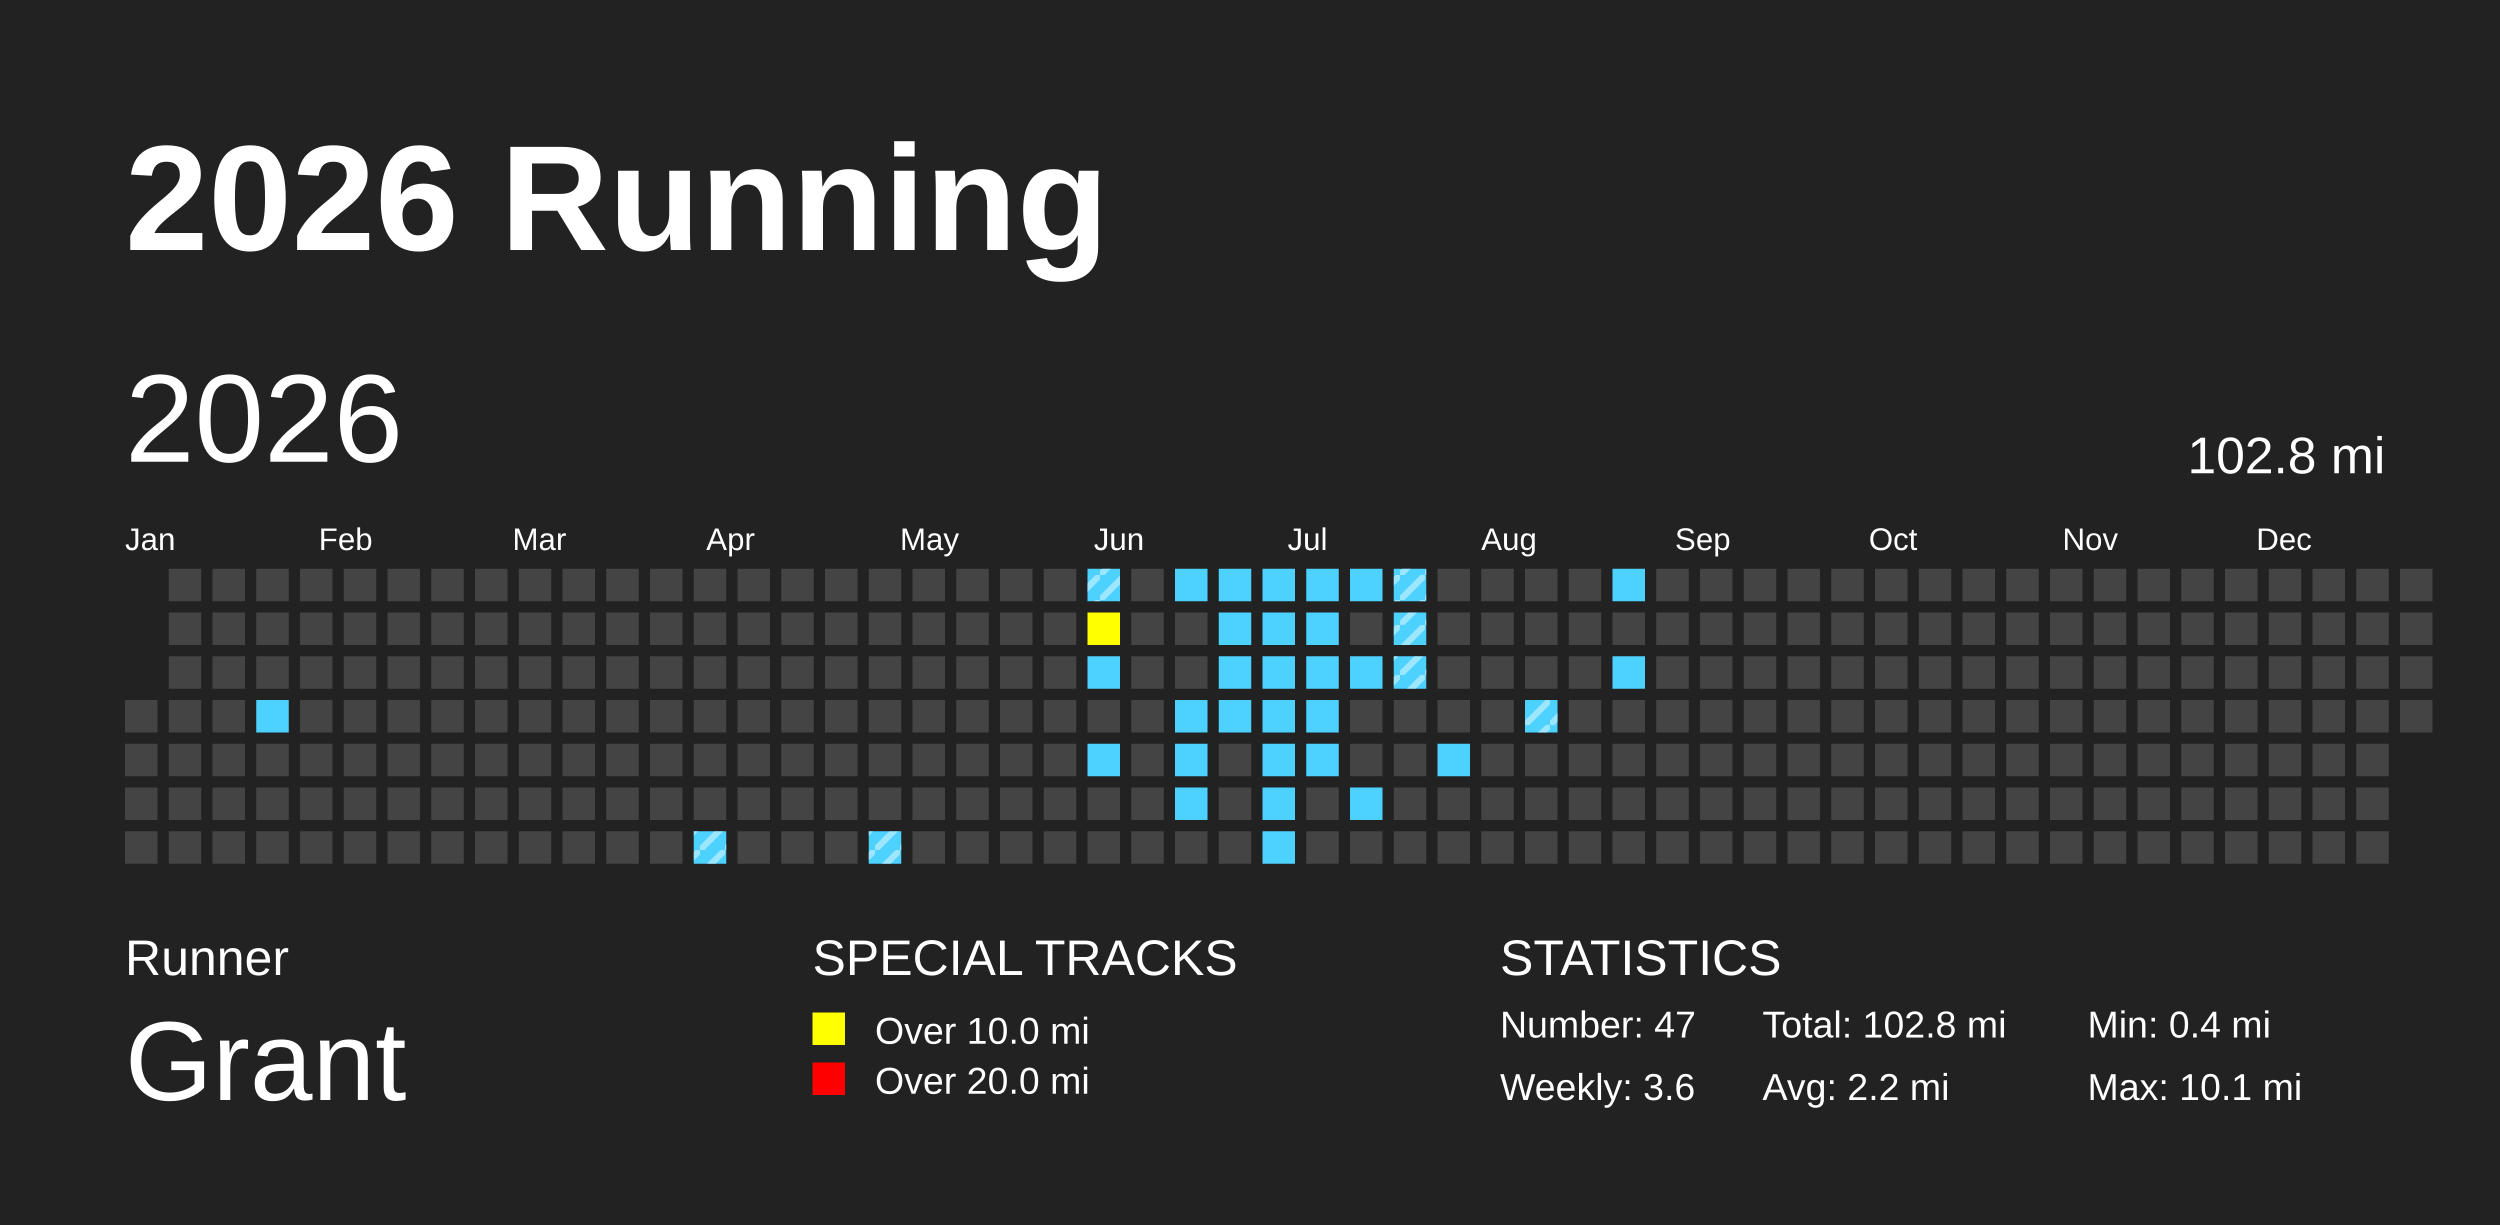
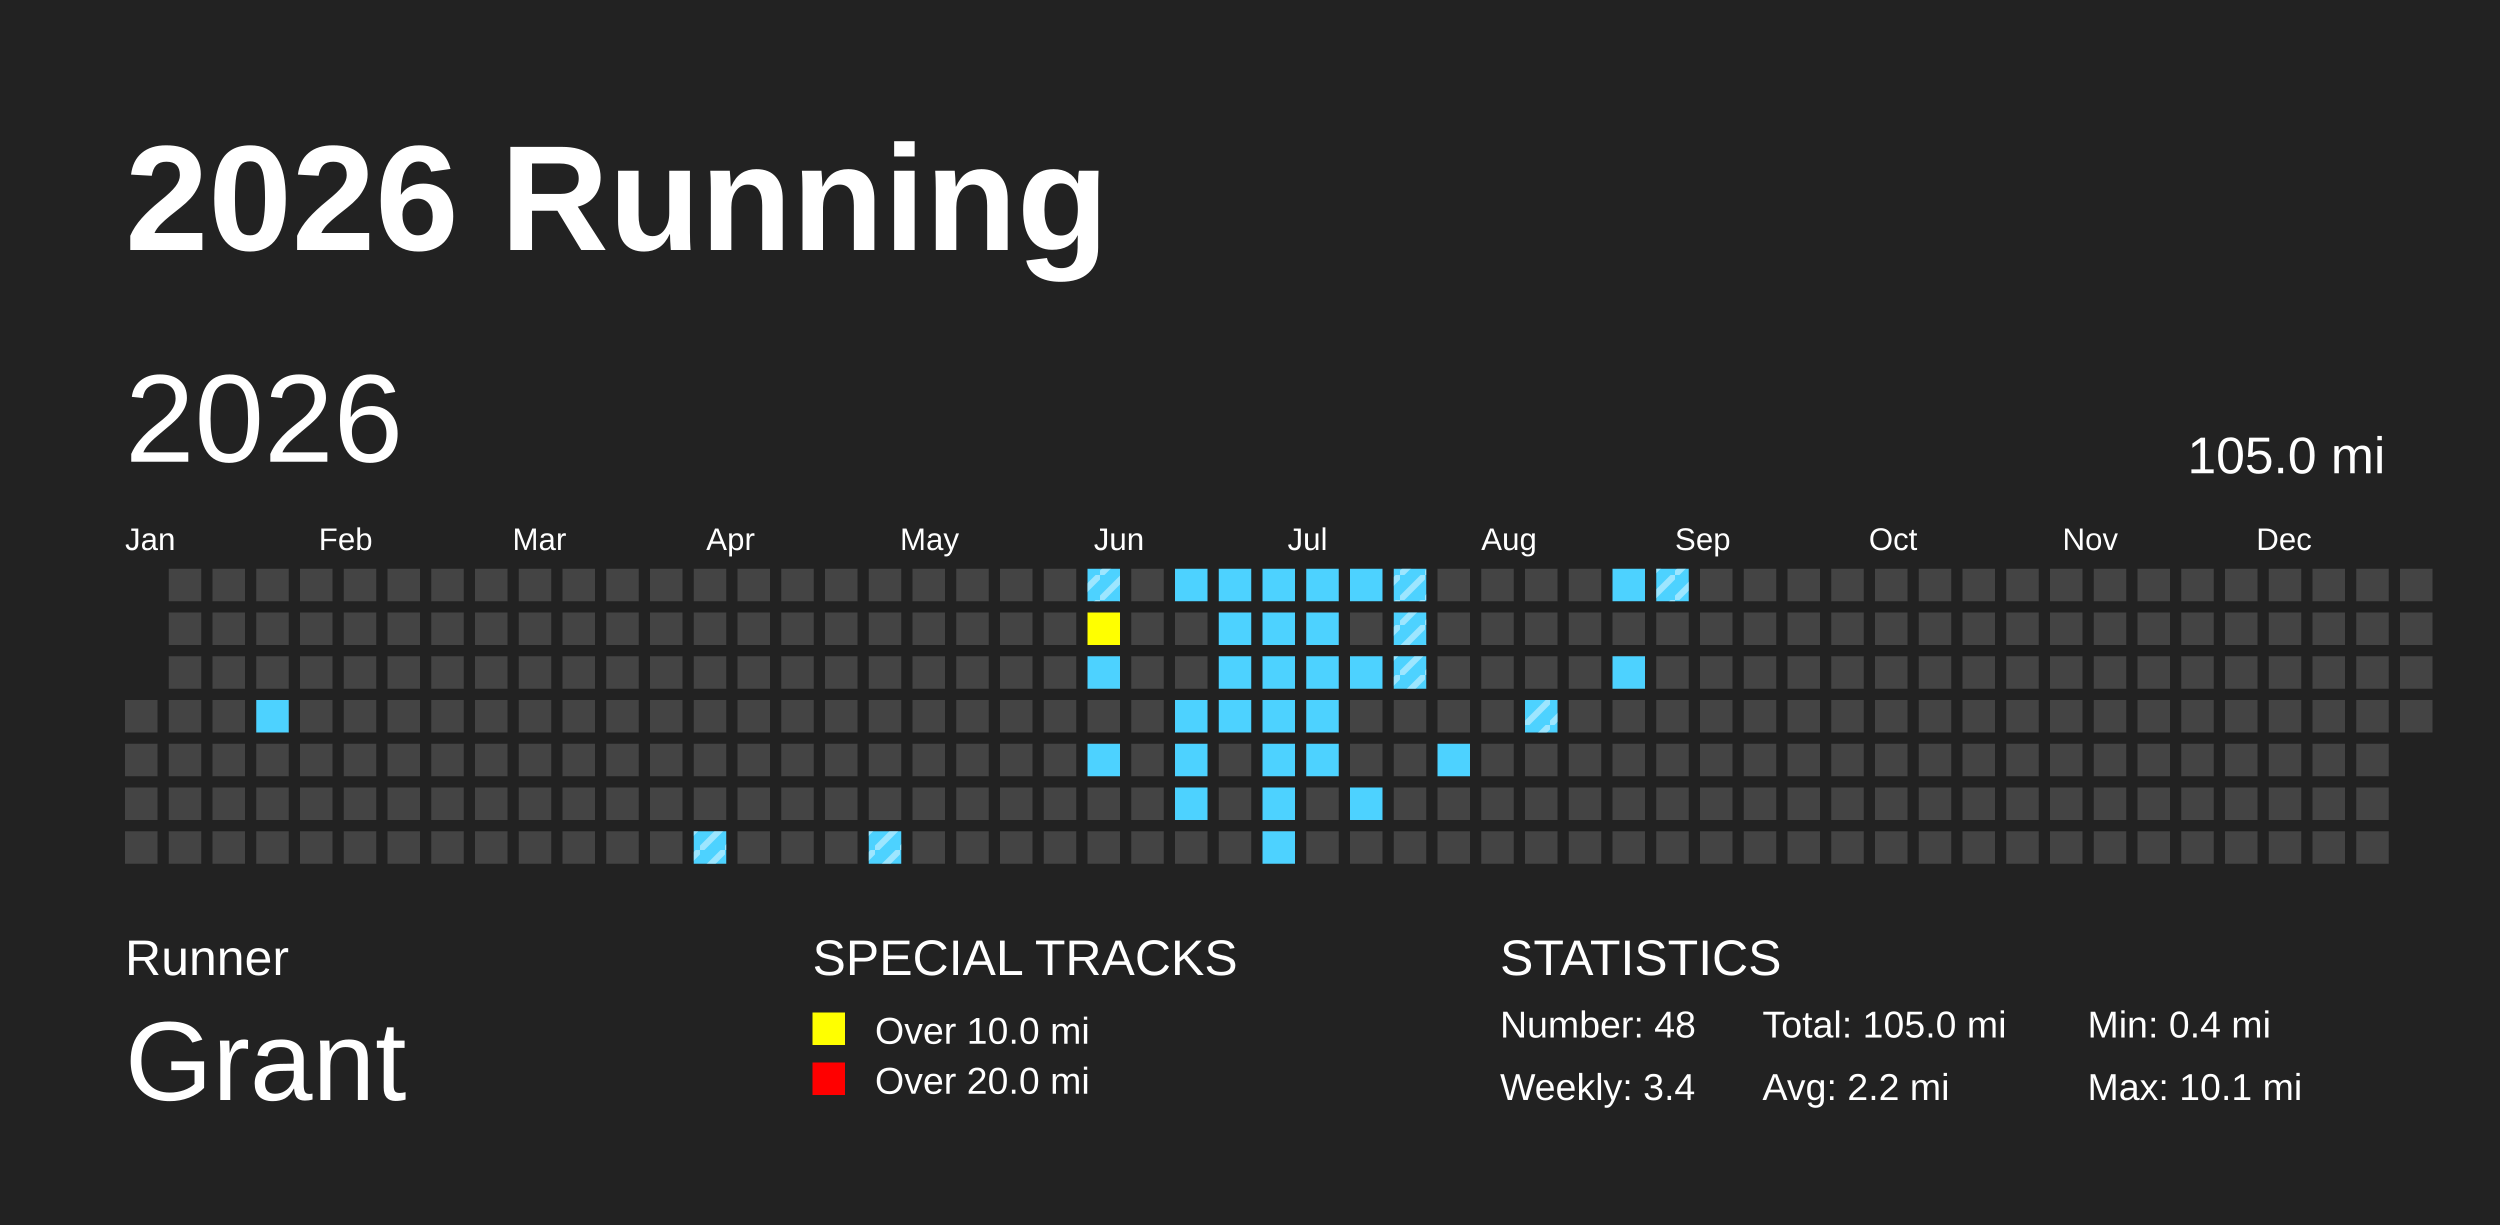
<svg xmlns="http://www.w3.org/2000/svg" baseProfile="full" height="98mm" version="1.1" viewBox="0,0,200,98" width="200mm">
  <defs>
    <pattern height="2" id="indoor-stripe" patternUnits="userSpaceOnUse" width="2">
      <line stroke="white" stroke-opacity="0.45" stroke-width="0.5" x1="0" x2="2" y1="2" y2="0" />
    </pattern>
  </defs>
  <rect fill="#222222" height="98" width="200" x="0" y="0" />
  <text fill="#FFFFFF" style="font-size:12px; font-family:Arial; font-weight:bold;" x="10" y="20">2026 Running</text>
  <text fill="#FFFFFF" style="font-size:4px; font-family:Arial" x="10" y="78">Runner</text>
  <text fill="#FFFFFF" style="font-size:9px; font-family:Arial" x="10" y="88">Grant</text>
  <text fill="#FFFFFF" style="font-size:4px; font-family:Arial" x="65" y="78">SPECIAL TRACKS</text>
  <rect fill="yellow" height="2.6" width="2.6" x="65" y="81" />
  <text fill="#FFFFFF" style="font-size:3px; font-family:Arial" x="70" y="83.5">Over 10.0 mi</text>
  <rect fill="red" height="2.6" width="2.6" x="65" y="85" />
  <text fill="#FFFFFF" style="font-size:3px; font-family:Arial" x="70" y="87.5">Over 20.0 mi</text>
  <text fill="#FFFFFF" style="font-size:4px; font-family:Arial" x="120" y="78">STATISTICS</text>
-   <text fill="#FFFFFF" style="font-size:3px; font-family:Arial" x="120" y="83">Number: 47</text>
-   <text fill="#FFFFFF" style="font-size:3px; font-family:Arial" x="120" y="88">Weekly: 3.6</text>
-   <text fill="#FFFFFF" style="font-size:3px; font-family:Arial" x="141" y="83">Total: 102.8 mi</text>
+   <text fill="#FFFFFF" style="font-size:3px; font-family:Arial" x="120" y="83">Number: 48</text>
+   <text fill="#FFFFFF" style="font-size:3px; font-family:Arial" x="120" y="88">Weekly: 3.4</text>
+   <text fill="#FFFFFF" style="font-size:3px; font-family:Arial" x="141" y="83">Total: 105.0 mi</text>
  <text fill="#FFFFFF" style="font-size:3px; font-family:Arial" x="141" y="88">Avg: 2.2 mi</text>
  <text fill="#FFFFFF" style="font-size:3px; font-family:Arial" x="167" y="83">Min: 0.4 mi</text>
  <text fill="#FFFFFF" style="font-size:3px; font-family:Arial" x="167" y="88">Max: 10.1 mi</text>
  <text dominant-baseline="hanging" fill="#FFFFFF" style="font-size:10.0px; font-family:Arial;" x="10" y="30">2026</text>
-   <text dominant-baseline="hanging" fill="#FFFFFF" style="font-size:4.125px; font-family:Arial;" x="175" y="35">102.8 mi</text>
+   <text dominant-baseline="hanging" fill="#FFFFFF" style="font-size:4.125px; font-family:Arial;" x="175" y="35">105.0 mi</text>
  <text fill="#FFFFFF" style="font-size:2.5px; font-family:Arial" x="10.0" y="44">Jan</text>
  <text fill="#FFFFFF" style="font-size:2.5px; font-family:Arial" x="25.5" y="44">Feb</text>
  <text fill="#FFFFFF" style="font-size:2.5px; font-family:Arial" x="41.0" y="44">Mar</text>
  <text fill="#FFFFFF" style="font-size:2.5px; font-family:Arial" x="56.5" y="44">Apr</text>
  <text fill="#FFFFFF" style="font-size:2.5px; font-family:Arial" x="72.0" y="44">May</text>
  <text fill="#FFFFFF" style="font-size:2.5px; font-family:Arial" x="87.5" y="44">Jun</text>
  <text fill="#FFFFFF" style="font-size:2.5px; font-family:Arial" x="103.0" y="44">Jul</text>
  <text fill="#FFFFFF" style="font-size:2.5px; font-family:Arial" x="118.5" y="44">Aug</text>
  <text fill="#FFFFFF" style="font-size:2.5px; font-family:Arial" x="134.0" y="44">Sep</text>
  <text fill="#FFFFFF" style="font-size:2.5px; font-family:Arial" x="149.5" y="44">Oct</text>
  <text fill="#FFFFFF" style="font-size:2.5px; font-family:Arial" x="165.0" y="44">Nov</text>
  <text fill="#FFFFFF" style="font-size:2.5px; font-family:Arial" x="180.5" y="44">Dec</text>
  <rect fill="#444444" height="2.6" width="2.6" x="10.0" y="56.0" />
  <rect fill="#444444" height="2.6" width="2.6" x="10.0" y="59.5" />
  <rect fill="#444444" height="2.6" width="2.6" x="10.0" y="63.0" />
  <rect fill="#444444" height="2.6" width="2.6" x="10.0" y="66.5" />
  <rect fill="#444444" height="2.6" width="2.6" x="13.5" y="45.5" />
  <rect fill="#444444" height="2.6" width="2.6" x="13.5" y="49.0" />
  <rect fill="#444444" height="2.6" width="2.6" x="13.5" y="52.5" />
  <rect fill="#444444" height="2.6" width="2.6" x="13.5" y="56.0" />
  <rect fill="#444444" height="2.6" width="2.6" x="13.5" y="59.5" />
  <rect fill="#444444" height="2.6" width="2.6" x="13.5" y="63.0" />
  <rect fill="#444444" height="2.6" width="2.6" x="13.5" y="66.5" />
  <rect fill="#444444" height="2.6" width="2.6" x="17.0" y="45.5" />
  <rect fill="#444444" height="2.6" width="2.6" x="17.0" y="49.0" />
  <rect fill="#444444" height="2.6" width="2.6" x="17.0" y="52.5" />
  <rect fill="#444444" height="2.6" width="2.6" x="17.0" y="56.0" />
  <rect fill="#444444" height="2.6" width="2.6" x="17.0" y="59.5" />
  <rect fill="#444444" height="2.6" width="2.6" x="17.0" y="63.0" />
  <rect fill="#444444" height="2.6" width="2.6" x="17.0" y="66.5" />
  <rect fill="#444444" height="2.6" width="2.6" x="20.5" y="45.5" />
  <rect fill="#444444" height="2.6" width="2.6" x="20.5" y="49.0" />
  <rect fill="#444444" height="2.6" width="2.6" x="20.5" y="52.5" />
  <rect fill="#4DD2FF" height="2.6" width="2.6" x="20.5" y="56.0" />
  <rect fill="#444444" height="2.6" width="2.6" x="20.5" y="59.5" />
  <rect fill="#444444" height="2.6" width="2.6" x="20.5" y="63.0" />
  <rect fill="#444444" height="2.6" width="2.6" x="20.5" y="66.5" />
  <rect fill="#444444" height="2.6" width="2.6" x="24.0" y="45.5" />
  <rect fill="#444444" height="2.6" width="2.6" x="24.0" y="49.0" />
  <rect fill="#444444" height="2.6" width="2.6" x="24.0" y="52.5" />
  <rect fill="#444444" height="2.6" width="2.6" x="24.0" y="56.0" />
  <rect fill="#444444" height="2.6" width="2.6" x="24.0" y="59.5" />
  <rect fill="#444444" height="2.6" width="2.6" x="24.0" y="63.0" />
  <rect fill="#444444" height="2.6" width="2.6" x="24.0" y="66.5" />
  <rect fill="#444444" height="2.6" width="2.6" x="27.5" y="45.5" />
  <rect fill="#444444" height="2.6" width="2.6" x="27.5" y="49.0" />
  <rect fill="#444444" height="2.6" width="2.6" x="27.5" y="52.5" />
  <rect fill="#444444" height="2.6" width="2.6" x="27.5" y="56.0" />
  <rect fill="#444444" height="2.6" width="2.6" x="27.5" y="59.5" />
  <rect fill="#444444" height="2.6" width="2.6" x="27.5" y="63.0" />
  <rect fill="#444444" height="2.6" width="2.6" x="27.5" y="66.5" />
  <rect fill="#444444" height="2.6" width="2.6" x="31.0" y="45.5" />
  <rect fill="#444444" height="2.6" width="2.6" x="31.0" y="49.0" />
  <rect fill="#444444" height="2.6" width="2.6" x="31.0" y="52.5" />
  <rect fill="#444444" height="2.6" width="2.6" x="31.0" y="56.0" />
  <rect fill="#444444" height="2.6" width="2.6" x="31.0" y="59.5" />
  <rect fill="#444444" height="2.6" width="2.6" x="31.0" y="63.0" />
  <rect fill="#444444" height="2.6" width="2.6" x="31.0" y="66.5" />
  <rect fill="#444444" height="2.6" width="2.6" x="34.5" y="45.5" />
  <rect fill="#444444" height="2.6" width="2.6" x="34.5" y="49.0" />
  <rect fill="#444444" height="2.6" width="2.6" x="34.5" y="52.5" />
  <rect fill="#444444" height="2.6" width="2.6" x="34.5" y="56.0" />
  <rect fill="#444444" height="2.6" width="2.6" x="34.5" y="59.5" />
  <rect fill="#444444" height="2.6" width="2.6" x="34.5" y="63.0" />
  <rect fill="#444444" height="2.6" width="2.6" x="34.5" y="66.5" />
  <rect fill="#444444" height="2.6" width="2.6" x="38.0" y="45.5" />
  <rect fill="#444444" height="2.6" width="2.6" x="38.0" y="49.0" />
  <rect fill="#444444" height="2.6" width="2.6" x="38.0" y="52.5" />
  <rect fill="#444444" height="2.6" width="2.6" x="38.0" y="56.0" />
  <rect fill="#444444" height="2.6" width="2.6" x="38.0" y="59.5" />
  <rect fill="#444444" height="2.6" width="2.6" x="38.0" y="63.0" />
  <rect fill="#444444" height="2.6" width="2.6" x="38.0" y="66.5" />
  <rect fill="#444444" height="2.6" width="2.6" x="41.5" y="45.5" />
  <rect fill="#444444" height="2.6" width="2.6" x="41.5" y="49.0" />
  <rect fill="#444444" height="2.6" width="2.6" x="41.5" y="52.5" />
  <rect fill="#444444" height="2.6" width="2.6" x="41.5" y="56.0" />
  <rect fill="#444444" height="2.6" width="2.6" x="41.5" y="59.5" />
  <rect fill="#444444" height="2.6" width="2.6" x="41.5" y="63.0" />
  <rect fill="#444444" height="2.6" width="2.6" x="41.5" y="66.5" />
  <rect fill="#444444" height="2.6" width="2.6" x="45.0" y="45.5" />
  <rect fill="#444444" height="2.6" width="2.6" x="45.0" y="49.0" />
  <rect fill="#444444" height="2.6" width="2.6" x="45.0" y="52.5" />
  <rect fill="#444444" height="2.6" width="2.6" x="45.0" y="56.0" />
  <rect fill="#444444" height="2.6" width="2.6" x="45.0" y="59.5" />
  <rect fill="#444444" height="2.6" width="2.6" x="45.0" y="63.0" />
  <rect fill="#444444" height="2.6" width="2.6" x="45.0" y="66.5" />
  <rect fill="#444444" height="2.6" width="2.6" x="48.5" y="45.5" />
  <rect fill="#444444" height="2.6" width="2.6" x="48.5" y="49.0" />
  <rect fill="#444444" height="2.6" width="2.6" x="48.5" y="52.5" />
  <rect fill="#444444" height="2.6" width="2.6" x="48.5" y="56.0" />
  <rect fill="#444444" height="2.6" width="2.6" x="48.5" y="59.5" />
  <rect fill="#444444" height="2.6" width="2.6" x="48.5" y="63.0" />
  <rect fill="#444444" height="2.6" width="2.6" x="48.5" y="66.5" />
  <rect fill="#444444" height="2.6" width="2.6" x="52.0" y="45.5" />
  <rect fill="#444444" height="2.6" width="2.6" x="52.0" y="49.0" />
  <rect fill="#444444" height="2.6" width="2.6" x="52.0" y="52.5" />
  <rect fill="#444444" height="2.6" width="2.6" x="52.0" y="56.0" />
  <rect fill="#444444" height="2.6" width="2.6" x="52.0" y="59.5" />
  <rect fill="#444444" height="2.6" width="2.6" x="52.0" y="63.0" />
  <rect fill="#444444" height="2.6" width="2.6" x="52.0" y="66.5" />
  <rect fill="#444444" height="2.6" width="2.6" x="55.5" y="45.5" />
  <rect fill="#444444" height="2.6" width="2.6" x="55.5" y="49.0" />
  <rect fill="#444444" height="2.6" width="2.6" x="55.5" y="52.5" />
  <rect fill="#444444" height="2.6" width="2.6" x="55.5" y="56.0" />
  <rect fill="#444444" height="2.6" width="2.6" x="55.5" y="59.5" />
  <rect fill="#444444" height="2.6" width="2.6" x="55.5" y="63.0" />
  <rect fill="#4DD2FF" height="2.6" width="2.6" x="55.5" y="66.5" />
  <rect fill="url(#indoor-stripe)" height="2.6" style="pointer-events: none;" width="2.6" x="55.5" y="66.5" />
  <rect fill="#444444" height="2.6" width="2.6" x="59.0" y="45.5" />
  <rect fill="#444444" height="2.6" width="2.6" x="59.0" y="49.0" />
  <rect fill="#444444" height="2.6" width="2.6" x="59.0" y="52.5" />
  <rect fill="#444444" height="2.6" width="2.6" x="59.0" y="56.0" />
  <rect fill="#444444" height="2.6" width="2.6" x="59.0" y="59.5" />
  <rect fill="#444444" height="2.6" width="2.6" x="59.0" y="63.0" />
  <rect fill="#444444" height="2.6" width="2.6" x="59.0" y="66.5" />
  <rect fill="#444444" height="2.6" width="2.6" x="62.5" y="45.5" />
  <rect fill="#444444" height="2.6" width="2.6" x="62.5" y="49.0" />
  <rect fill="#444444" height="2.6" width="2.6" x="62.5" y="52.5" />
  <rect fill="#444444" height="2.6" width="2.6" x="62.5" y="56.0" />
  <rect fill="#444444" height="2.6" width="2.6" x="62.5" y="59.5" />
  <rect fill="#444444" height="2.6" width="2.6" x="62.5" y="63.0" />
  <rect fill="#444444" height="2.6" width="2.6" x="62.5" y="66.5" />
  <rect fill="#444444" height="2.6" width="2.6" x="66.0" y="45.5" />
  <rect fill="#444444" height="2.6" width="2.6" x="66.0" y="49.0" />
  <rect fill="#444444" height="2.6" width="2.6" x="66.0" y="52.5" />
  <rect fill="#444444" height="2.6" width="2.6" x="66.0" y="56.0" />
  <rect fill="#444444" height="2.6" width="2.6" x="66.0" y="59.5" />
  <rect fill="#444444" height="2.6" width="2.6" x="66.0" y="63.0" />
  <rect fill="#444444" height="2.6" width="2.6" x="66.0" y="66.5" />
  <rect fill="#444444" height="2.6" width="2.6" x="69.5" y="45.5" />
  <rect fill="#444444" height="2.6" width="2.6" x="69.5" y="49.0" />
  <rect fill="#444444" height="2.6" width="2.6" x="69.5" y="52.5" />
  <rect fill="#444444" height="2.6" width="2.6" x="69.5" y="56.0" />
  <rect fill="#444444" height="2.6" width="2.6" x="69.5" y="59.5" />
  <rect fill="#444444" height="2.6" width="2.6" x="69.5" y="63.0" />
  <rect fill="#4DD2FF" height="2.6" width="2.6" x="69.5" y="66.5" />
  <rect fill="url(#indoor-stripe)" height="2.6" style="pointer-events: none;" width="2.6" x="69.5" y="66.5" />
  <rect fill="#444444" height="2.6" width="2.6" x="73.0" y="45.5" />
  <rect fill="#444444" height="2.6" width="2.6" x="73.0" y="49.0" />
  <rect fill="#444444" height="2.6" width="2.6" x="73.0" y="52.5" />
  <rect fill="#444444" height="2.6" width="2.6" x="73.0" y="56.0" />
  <rect fill="#444444" height="2.6" width="2.6" x="73.0" y="59.5" />
  <rect fill="#444444" height="2.6" width="2.6" x="73.0" y="63.0" />
  <rect fill="#444444" height="2.6" width="2.6" x="73.0" y="66.5" />
  <rect fill="#444444" height="2.6" width="2.6" x="76.5" y="45.5" />
  <rect fill="#444444" height="2.6" width="2.6" x="76.5" y="49.0" />
  <rect fill="#444444" height="2.6" width="2.6" x="76.5" y="52.5" />
  <rect fill="#444444" height="2.6" width="2.6" x="76.5" y="56.0" />
  <rect fill="#444444" height="2.6" width="2.6" x="76.5" y="59.5" />
  <rect fill="#444444" height="2.6" width="2.6" x="76.5" y="63.0" />
  <rect fill="#444444" height="2.6" width="2.6" x="76.5" y="66.5" />
  <rect fill="#444444" height="2.6" width="2.6" x="80.0" y="45.5" />
  <rect fill="#444444" height="2.6" width="2.6" x="80.0" y="49.0" />
  <rect fill="#444444" height="2.6" width="2.6" x="80.0" y="52.5" />
  <rect fill="#444444" height="2.6" width="2.6" x="80.0" y="56.0" />
  <rect fill="#444444" height="2.6" width="2.6" x="80.0" y="59.5" />
  <rect fill="#444444" height="2.6" width="2.6" x="80.0" y="63.0" />
  <rect fill="#444444" height="2.6" width="2.6" x="80.0" y="66.5" />
  <rect fill="#444444" height="2.6" width="2.6" x="83.5" y="45.5" />
  <rect fill="#444444" height="2.6" width="2.6" x="83.5" y="49.0" />
  <rect fill="#444444" height="2.6" width="2.6" x="83.5" y="52.5" />
  <rect fill="#444444" height="2.6" width="2.6" x="83.5" y="56.0" />
  <rect fill="#444444" height="2.6" width="2.6" x="83.5" y="59.5" />
  <rect fill="#444444" height="2.6" width="2.6" x="83.5" y="63.0" />
  <rect fill="#444444" height="2.6" width="2.6" x="83.5" y="66.5" />
  <rect fill="#4DD2FF" height="2.6" width="2.6" x="87.0" y="45.5" />
  <rect fill="url(#indoor-stripe)" height="2.6" style="pointer-events: none;" width="2.6" x="87.0" y="45.5" />
  <rect fill="yellow" height="2.6" width="2.6" x="87.0" y="49.0" />
  <rect fill="#4DD2FF" height="2.6" width="2.6" x="87.0" y="52.5" />
  <rect fill="#444444" height="2.6" width="2.6" x="87.0" y="56.0" />
  <rect fill="#4DD2FF" height="2.6" width="2.6" x="87.0" y="59.5" />
  <rect fill="#444444" height="2.6" width="2.6" x="87.0" y="63.0" />
  <rect fill="#444444" height="2.6" width="2.6" x="87.0" y="66.5" />
  <rect fill="#444444" height="2.6" width="2.6" x="90.5" y="45.5" />
  <rect fill="#444444" height="2.6" width="2.6" x="90.5" y="49.0" />
  <rect fill="#444444" height="2.6" width="2.6" x="90.5" y="52.5" />
  <rect fill="#444444" height="2.6" width="2.6" x="90.5" y="56.0" />
  <rect fill="#444444" height="2.6" width="2.6" x="90.5" y="59.5" />
  <rect fill="#444444" height="2.6" width="2.6" x="90.5" y="63.0" />
  <rect fill="#444444" height="2.6" width="2.6" x="90.5" y="66.5" />
  <rect fill="#4DD2FF" height="2.6" width="2.6" x="94.0" y="45.5" />
  <rect fill="#444444" height="2.6" width="2.6" x="94.0" y="49.0" />
  <rect fill="#444444" height="2.6" width="2.6" x="94.0" y="52.5" />
  <rect fill="#4DD2FF" height="2.6" width="2.6" x="94.0" y="56.0" />
  <rect fill="#4DD2FF" height="2.6" width="2.6" x="94.0" y="59.5" />
  <rect fill="#4DD2FF" height="2.6" width="2.6" x="94.0" y="63.0" />
  <rect fill="#444444" height="2.6" width="2.6" x="94.0" y="66.5" />
  <rect fill="#4DD2FF" height="2.6" width="2.6" x="97.5" y="45.5" />
  <rect fill="#4DD2FF" height="2.6" width="2.6" x="97.5" y="49.0" />
  <rect fill="#4DD2FF" height="2.6" width="2.6" x="97.5" y="52.5" />
  <rect fill="#4DD2FF" height="2.6" width="2.6" x="97.5" y="56.0" />
  <rect fill="#444444" height="2.6" width="2.6" x="97.5" y="59.5" />
  <rect fill="#444444" height="2.6" width="2.6" x="97.5" y="63.0" />
  <rect fill="#444444" height="2.6" width="2.6" x="97.5" y="66.5" />
  <rect fill="#4DD2FF" height="2.6" width="2.6" x="101.0" y="45.5" />
  <rect fill="#4DD2FF" height="2.6" width="2.6" x="101.0" y="49.0" />
  <rect fill="#4DD2FF" height="2.6" width="2.6" x="101.0" y="52.5" />
  <rect fill="#4DD2FF" height="2.6" width="2.6" x="101.0" y="56.0" />
  <rect fill="#4DD2FF" height="2.6" width="2.6" x="101.0" y="59.5" />
  <rect fill="#4DD2FF" height="2.6" width="2.6" x="101.0" y="63.0" />
  <rect fill="#4DD2FF" height="2.6" width="2.6" x="101.0" y="66.5" />
  <rect fill="#4DD2FF" height="2.6" width="2.6" x="104.5" y="45.5" />
  <rect fill="#4DD2FF" height="2.6" width="2.6" x="104.5" y="49.0" />
  <rect fill="#4DD2FF" height="2.6" width="2.6" x="104.5" y="52.5" />
  <rect fill="#4DD2FF" height="2.6" width="2.6" x="104.5" y="56.0" />
  <rect fill="#4DD2FF" height="2.6" width="2.6" x="104.5" y="59.5" />
  <rect fill="#444444" height="2.6" width="2.6" x="104.5" y="63.0" />
  <rect fill="#444444" height="2.6" width="2.6" x="104.5" y="66.5" />
  <rect fill="#4DD2FF" height="2.6" width="2.6" x="108.0" y="45.5" />
  <rect fill="#444444" height="2.6" width="2.6" x="108.0" y="49.0" />
  <rect fill="#4DD2FF" height="2.6" width="2.6" x="108.0" y="52.5" />
  <rect fill="#444444" height="2.6" width="2.6" x="108.0" y="56.0" />
  <rect fill="#444444" height="2.6" width="2.6" x="108.0" y="59.5" />
  <rect fill="#4DD2FF" height="2.6" width="2.6" x="108.0" y="63.0" />
  <rect fill="#444444" height="2.6" width="2.6" x="108.0" y="66.5" />
  <rect fill="#4DD2FF" height="2.6" width="2.6" x="111.5" y="45.5" />
  <rect fill="url(#indoor-stripe)" height="2.6" style="pointer-events: none;" width="2.6" x="111.5" y="45.5" />
  <rect fill="#4DD2FF" height="2.6" width="2.6" x="111.5" y="49.0" />
  <rect fill="url(#indoor-stripe)" height="2.6" style="pointer-events: none;" width="2.6" x="111.5" y="49.0" />
  <rect fill="#4DD2FF" height="2.6" width="2.6" x="111.5" y="52.5" />
  <rect fill="url(#indoor-stripe)" height="2.6" style="pointer-events: none;" width="2.6" x="111.5" y="52.5" />
  <rect fill="#444444" height="2.6" width="2.6" x="111.5" y="56.0" />
  <rect fill="#444444" height="2.6" width="2.6" x="111.5" y="59.5" />
  <rect fill="#444444" height="2.6" width="2.6" x="111.5" y="63.0" />
  <rect fill="#444444" height="2.6" width="2.6" x="111.5" y="66.5" />
  <rect fill="#444444" height="2.6" width="2.6" x="115.0" y="45.5" />
  <rect fill="#444444" height="2.6" width="2.6" x="115.0" y="49.0" />
  <rect fill="#444444" height="2.6" width="2.6" x="115.0" y="52.5" />
  <rect fill="#444444" height="2.6" width="2.6" x="115.0" y="56.0" />
  <rect fill="#4DD2FF" height="2.6" width="2.6" x="115.0" y="59.5" />
  <rect fill="#444444" height="2.6" width="2.6" x="115.0" y="63.0" />
  <rect fill="#444444" height="2.6" width="2.6" x="115.0" y="66.5" />
  <rect fill="#444444" height="2.6" width="2.6" x="118.5" y="45.5" />
  <rect fill="#444444" height="2.6" width="2.6" x="118.5" y="49.0" />
  <rect fill="#444444" height="2.6" width="2.6" x="118.5" y="52.5" />
  <rect fill="#444444" height="2.6" width="2.6" x="118.5" y="56.0" />
  <rect fill="#444444" height="2.6" width="2.6" x="118.5" y="59.5" />
  <rect fill="#444444" height="2.6" width="2.6" x="118.5" y="63.0" />
  <rect fill="#444444" height="2.6" width="2.6" x="118.5" y="66.5" />
  <rect fill="#444444" height="2.6" width="2.6" x="122.0" y="45.5" />
  <rect fill="#444444" height="2.6" width="2.6" x="122.0" y="49.0" />
  <rect fill="#444444" height="2.6" width="2.6" x="122.0" y="52.5" />
  <rect fill="#4DD2FF" height="2.6" width="2.6" x="122.0" y="56.0" />
  <rect fill="url(#indoor-stripe)" height="2.6" style="pointer-events: none;" width="2.6" x="122.0" y="56.0" />
  <rect fill="#444444" height="2.6" width="2.6" x="122.0" y="59.5" />
  <rect fill="#444444" height="2.6" width="2.6" x="122.0" y="63.0" />
  <rect fill="#444444" height="2.6" width="2.6" x="122.0" y="66.5" />
  <rect fill="#444444" height="2.6" width="2.6" x="125.5" y="45.5" />
  <rect fill="#444444" height="2.6" width="2.6" x="125.5" y="49.0" />
  <rect fill="#444444" height="2.6" width="2.6" x="125.5" y="52.5" />
  <rect fill="#444444" height="2.6" width="2.6" x="125.5" y="56.0" />
  <rect fill="#444444" height="2.6" width="2.6" x="125.5" y="59.5" />
  <rect fill="#444444" height="2.6" width="2.6" x="125.5" y="63.0" />
  <rect fill="#444444" height="2.6" width="2.6" x="125.5" y="66.5" />
  <rect fill="#4DD2FF" height="2.6" width="2.6" x="129.0" y="45.5" />
  <rect fill="#444444" height="2.6" width="2.6" x="129.0" y="49.0" />
  <rect fill="#4DD2FF" height="2.6" width="2.6" x="129.0" y="52.5" />
  <rect fill="#444444" height="2.6" width="2.6" x="129.0" y="56.0" />
  <rect fill="#444444" height="2.6" width="2.6" x="129.0" y="59.5" />
  <rect fill="#444444" height="2.6" width="2.6" x="129.0" y="63.0" />
  <rect fill="#444444" height="2.6" width="2.6" x="129.0" y="66.5" />
-   <rect fill="#444444" height="2.6" width="2.6" x="132.5" y="45.5" />
+   <rect fill="#4DD2FF" height="2.6" width="2.6" x="132.5" y="45.5" />
+   <rect fill="url(#indoor-stripe)" height="2.6" style="pointer-events: none;" width="2.6" x="132.5" y="45.5" />
  <rect fill="#444444" height="2.6" width="2.6" x="132.5" y="49.0" />
  <rect fill="#444444" height="2.6" width="2.6" x="132.5" y="52.5" />
  <rect fill="#444444" height="2.6" width="2.6" x="132.5" y="56.0" />
  <rect fill="#444444" height="2.6" width="2.6" x="132.5" y="59.5" />
  <rect fill="#444444" height="2.6" width="2.6" x="132.5" y="63.0" />
  <rect fill="#444444" height="2.6" width="2.6" x="132.5" y="66.5" />
  <rect fill="#444444" height="2.6" width="2.6" x="136.0" y="45.5" />
  <rect fill="#444444" height="2.6" width="2.6" x="136.0" y="49.0" />
  <rect fill="#444444" height="2.6" width="2.6" x="136.0" y="52.5" />
  <rect fill="#444444" height="2.6" width="2.6" x="136.0" y="56.0" />
  <rect fill="#444444" height="2.6" width="2.6" x="136.0" y="59.5" />
  <rect fill="#444444" height="2.6" width="2.6" x="136.0" y="63.0" />
  <rect fill="#444444" height="2.6" width="2.6" x="136.0" y="66.5" />
  <rect fill="#444444" height="2.6" width="2.6" x="139.5" y="45.5" />
  <rect fill="#444444" height="2.6" width="2.6" x="139.5" y="49.0" />
  <rect fill="#444444" height="2.6" width="2.6" x="139.5" y="52.5" />
  <rect fill="#444444" height="2.6" width="2.6" x="139.5" y="56.0" />
  <rect fill="#444444" height="2.6" width="2.6" x="139.5" y="59.5" />
  <rect fill="#444444" height="2.6" width="2.6" x="139.5" y="63.0" />
  <rect fill="#444444" height="2.6" width="2.6" x="139.5" y="66.5" />
  <rect fill="#444444" height="2.6" width="2.6" x="143.0" y="45.5" />
  <rect fill="#444444" height="2.6" width="2.6" x="143.0" y="49.0" />
  <rect fill="#444444" height="2.6" width="2.6" x="143.0" y="52.5" />
  <rect fill="#444444" height="2.6" width="2.6" x="143.0" y="56.0" />
  <rect fill="#444444" height="2.6" width="2.6" x="143.0" y="59.5" />
  <rect fill="#444444" height="2.6" width="2.6" x="143.0" y="63.0" />
  <rect fill="#444444" height="2.6" width="2.6" x="143.0" y="66.5" />
  <rect fill="#444444" height="2.6" width="2.6" x="146.5" y="45.5" />
  <rect fill="#444444" height="2.6" width="2.6" x="146.5" y="49.0" />
  <rect fill="#444444" height="2.6" width="2.6" x="146.5" y="52.5" />
  <rect fill="#444444" height="2.6" width="2.6" x="146.5" y="56.0" />
  <rect fill="#444444" height="2.6" width="2.6" x="146.5" y="59.5" />
  <rect fill="#444444" height="2.6" width="2.6" x="146.5" y="63.0" />
  <rect fill="#444444" height="2.6" width="2.6" x="146.5" y="66.5" />
  <rect fill="#444444" height="2.6" width="2.6" x="150.0" y="45.5" />
  <rect fill="#444444" height="2.6" width="2.6" x="150.0" y="49.0" />
  <rect fill="#444444" height="2.6" width="2.6" x="150.0" y="52.5" />
  <rect fill="#444444" height="2.6" width="2.6" x="150.0" y="56.0" />
  <rect fill="#444444" height="2.6" width="2.6" x="150.0" y="59.5" />
  <rect fill="#444444" height="2.6" width="2.6" x="150.0" y="63.0" />
  <rect fill="#444444" height="2.6" width="2.6" x="150.0" y="66.5" />
  <rect fill="#444444" height="2.6" width="2.6" x="153.5" y="45.5" />
  <rect fill="#444444" height="2.6" width="2.6" x="153.5" y="49.0" />
  <rect fill="#444444" height="2.6" width="2.6" x="153.5" y="52.5" />
  <rect fill="#444444" height="2.6" width="2.6" x="153.5" y="56.0" />
  <rect fill="#444444" height="2.6" width="2.6" x="153.5" y="59.5" />
  <rect fill="#444444" height="2.6" width="2.6" x="153.5" y="63.0" />
  <rect fill="#444444" height="2.6" width="2.6" x="153.5" y="66.5" />
  <rect fill="#444444" height="2.6" width="2.6" x="157.0" y="45.5" />
  <rect fill="#444444" height="2.6" width="2.6" x="157.0" y="49.0" />
  <rect fill="#444444" height="2.6" width="2.6" x="157.0" y="52.5" />
  <rect fill="#444444" height="2.6" width="2.6" x="157.0" y="56.0" />
  <rect fill="#444444" height="2.6" width="2.6" x="157.0" y="59.5" />
  <rect fill="#444444" height="2.6" width="2.6" x="157.0" y="63.0" />
  <rect fill="#444444" height="2.6" width="2.6" x="157.0" y="66.5" />
  <rect fill="#444444" height="2.6" width="2.6" x="160.5" y="45.5" />
  <rect fill="#444444" height="2.6" width="2.6" x="160.5" y="49.0" />
  <rect fill="#444444" height="2.6" width="2.6" x="160.5" y="52.5" />
  <rect fill="#444444" height="2.6" width="2.6" x="160.5" y="56.0" />
  <rect fill="#444444" height="2.6" width="2.6" x="160.5" y="59.5" />
  <rect fill="#444444" height="2.6" width="2.6" x="160.5" y="63.0" />
  <rect fill="#444444" height="2.6" width="2.6" x="160.5" y="66.5" />
  <rect fill="#444444" height="2.6" width="2.6" x="164.0" y="45.5" />
  <rect fill="#444444" height="2.6" width="2.6" x="164.0" y="49.0" />
  <rect fill="#444444" height="2.6" width="2.6" x="164.0" y="52.5" />
  <rect fill="#444444" height="2.6" width="2.6" x="164.0" y="56.0" />
  <rect fill="#444444" height="2.6" width="2.6" x="164.0" y="59.5" />
  <rect fill="#444444" height="2.6" width="2.6" x="164.0" y="63.0" />
  <rect fill="#444444" height="2.6" width="2.6" x="164.0" y="66.5" />
  <rect fill="#444444" height="2.6" width="2.6" x="167.5" y="45.5" />
  <rect fill="#444444" height="2.6" width="2.6" x="167.5" y="49.0" />
  <rect fill="#444444" height="2.6" width="2.6" x="167.5" y="52.5" />
  <rect fill="#444444" height="2.6" width="2.6" x="167.5" y="56.0" />
  <rect fill="#444444" height="2.6" width="2.6" x="167.5" y="59.5" />
  <rect fill="#444444" height="2.6" width="2.6" x="167.5" y="63.0" />
  <rect fill="#444444" height="2.6" width="2.6" x="167.5" y="66.5" />
  <rect fill="#444444" height="2.6" width="2.6" x="171.0" y="45.5" />
  <rect fill="#444444" height="2.6" width="2.6" x="171.0" y="49.0" />
  <rect fill="#444444" height="2.6" width="2.6" x="171.0" y="52.5" />
  <rect fill="#444444" height="2.6" width="2.6" x="171.0" y="56.0" />
  <rect fill="#444444" height="2.6" width="2.6" x="171.0" y="59.5" />
  <rect fill="#444444" height="2.6" width="2.6" x="171.0" y="63.0" />
  <rect fill="#444444" height="2.6" width="2.6" x="171.0" y="66.5" />
  <rect fill="#444444" height="2.6" width="2.6" x="174.5" y="45.5" />
  <rect fill="#444444" height="2.6" width="2.6" x="174.5" y="49.0" />
  <rect fill="#444444" height="2.6" width="2.6" x="174.5" y="52.5" />
  <rect fill="#444444" height="2.6" width="2.6" x="174.5" y="56.0" />
  <rect fill="#444444" height="2.6" width="2.6" x="174.5" y="59.5" />
  <rect fill="#444444" height="2.6" width="2.6" x="174.5" y="63.0" />
  <rect fill="#444444" height="2.6" width="2.6" x="174.5" y="66.5" />
  <rect fill="#444444" height="2.6" width="2.6" x="178.0" y="45.5" />
  <rect fill="#444444" height="2.6" width="2.6" x="178.0" y="49.0" />
  <rect fill="#444444" height="2.6" width="2.6" x="178.0" y="52.5" />
  <rect fill="#444444" height="2.6" width="2.6" x="178.0" y="56.0" />
  <rect fill="#444444" height="2.6" width="2.6" x="178.0" y="59.5" />
  <rect fill="#444444" height="2.6" width="2.6" x="178.0" y="63.0" />
  <rect fill="#444444" height="2.6" width="2.6" x="178.0" y="66.5" />
  <rect fill="#444444" height="2.6" width="2.6" x="181.5" y="45.5" />
  <rect fill="#444444" height="2.6" width="2.6" x="181.5" y="49.0" />
  <rect fill="#444444" height="2.6" width="2.6" x="181.5" y="52.5" />
  <rect fill="#444444" height="2.6" width="2.6" x="181.5" y="56.0" />
  <rect fill="#444444" height="2.6" width="2.6" x="181.5" y="59.5" />
  <rect fill="#444444" height="2.6" width="2.6" x="181.5" y="63.0" />
  <rect fill="#444444" height="2.6" width="2.6" x="181.5" y="66.5" />
  <rect fill="#444444" height="2.6" width="2.6" x="185.0" y="45.5" />
  <rect fill="#444444" height="2.6" width="2.6" x="185.0" y="49.0" />
  <rect fill="#444444" height="2.6" width="2.6" x="185.0" y="52.5" />
  <rect fill="#444444" height="2.6" width="2.6" x="185.0" y="56.0" />
  <rect fill="#444444" height="2.6" width="2.6" x="185.0" y="59.5" />
  <rect fill="#444444" height="2.6" width="2.6" x="185.0" y="63.0" />
  <rect fill="#444444" height="2.6" width="2.6" x="185.0" y="66.5" />
  <rect fill="#444444" height="2.6" width="2.6" x="188.5" y="45.5" />
  <rect fill="#444444" height="2.6" width="2.6" x="188.5" y="49.0" />
  <rect fill="#444444" height="2.6" width="2.6" x="188.5" y="52.5" />
  <rect fill="#444444" height="2.6" width="2.6" x="188.5" y="56.0" />
  <rect fill="#444444" height="2.6" width="2.6" x="188.5" y="59.5" />
  <rect fill="#444444" height="2.6" width="2.6" x="188.5" y="63.0" />
  <rect fill="#444444" height="2.6" width="2.6" x="188.5" y="66.5" />
  <rect fill="#444444" height="2.6" width="2.6" x="192.0" y="45.5" />
  <rect fill="#444444" height="2.6" width="2.6" x="192.0" y="49.0" />
  <rect fill="#444444" height="2.6" width="2.6" x="192.0" y="52.5" />
  <rect fill="#444444" height="2.6" width="2.6" x="192.0" y="56.0" />
</svg>
